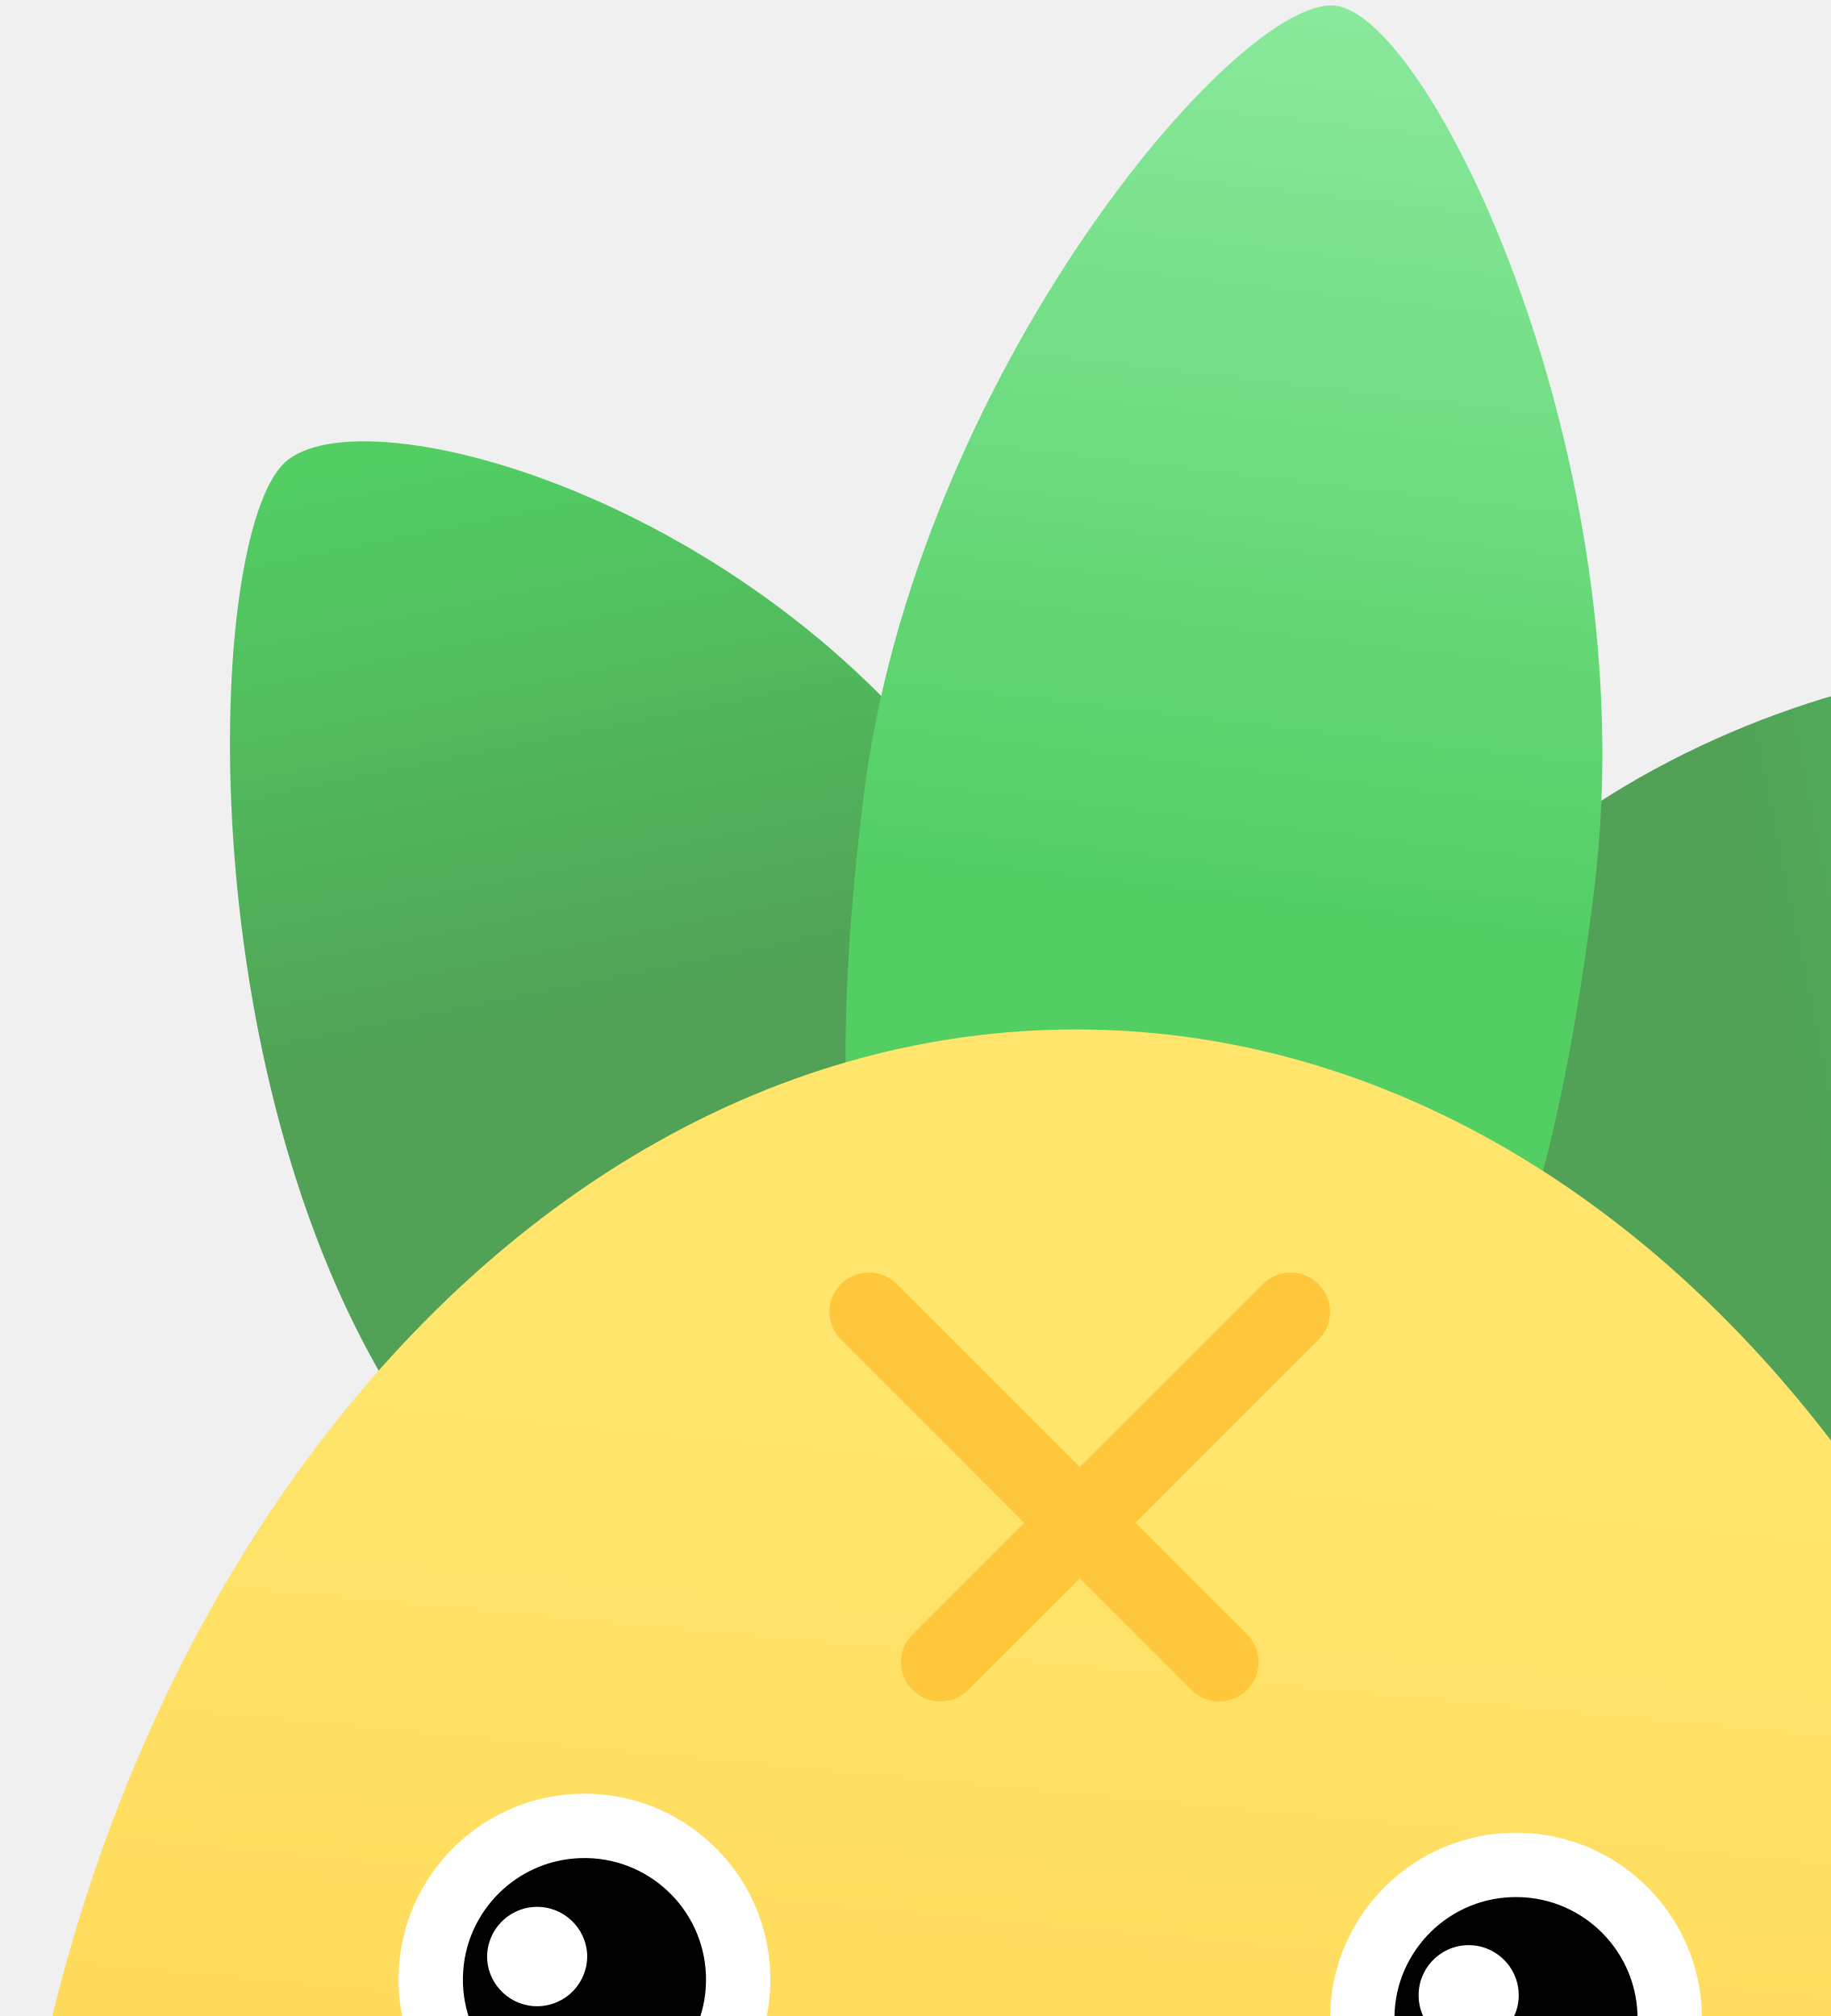
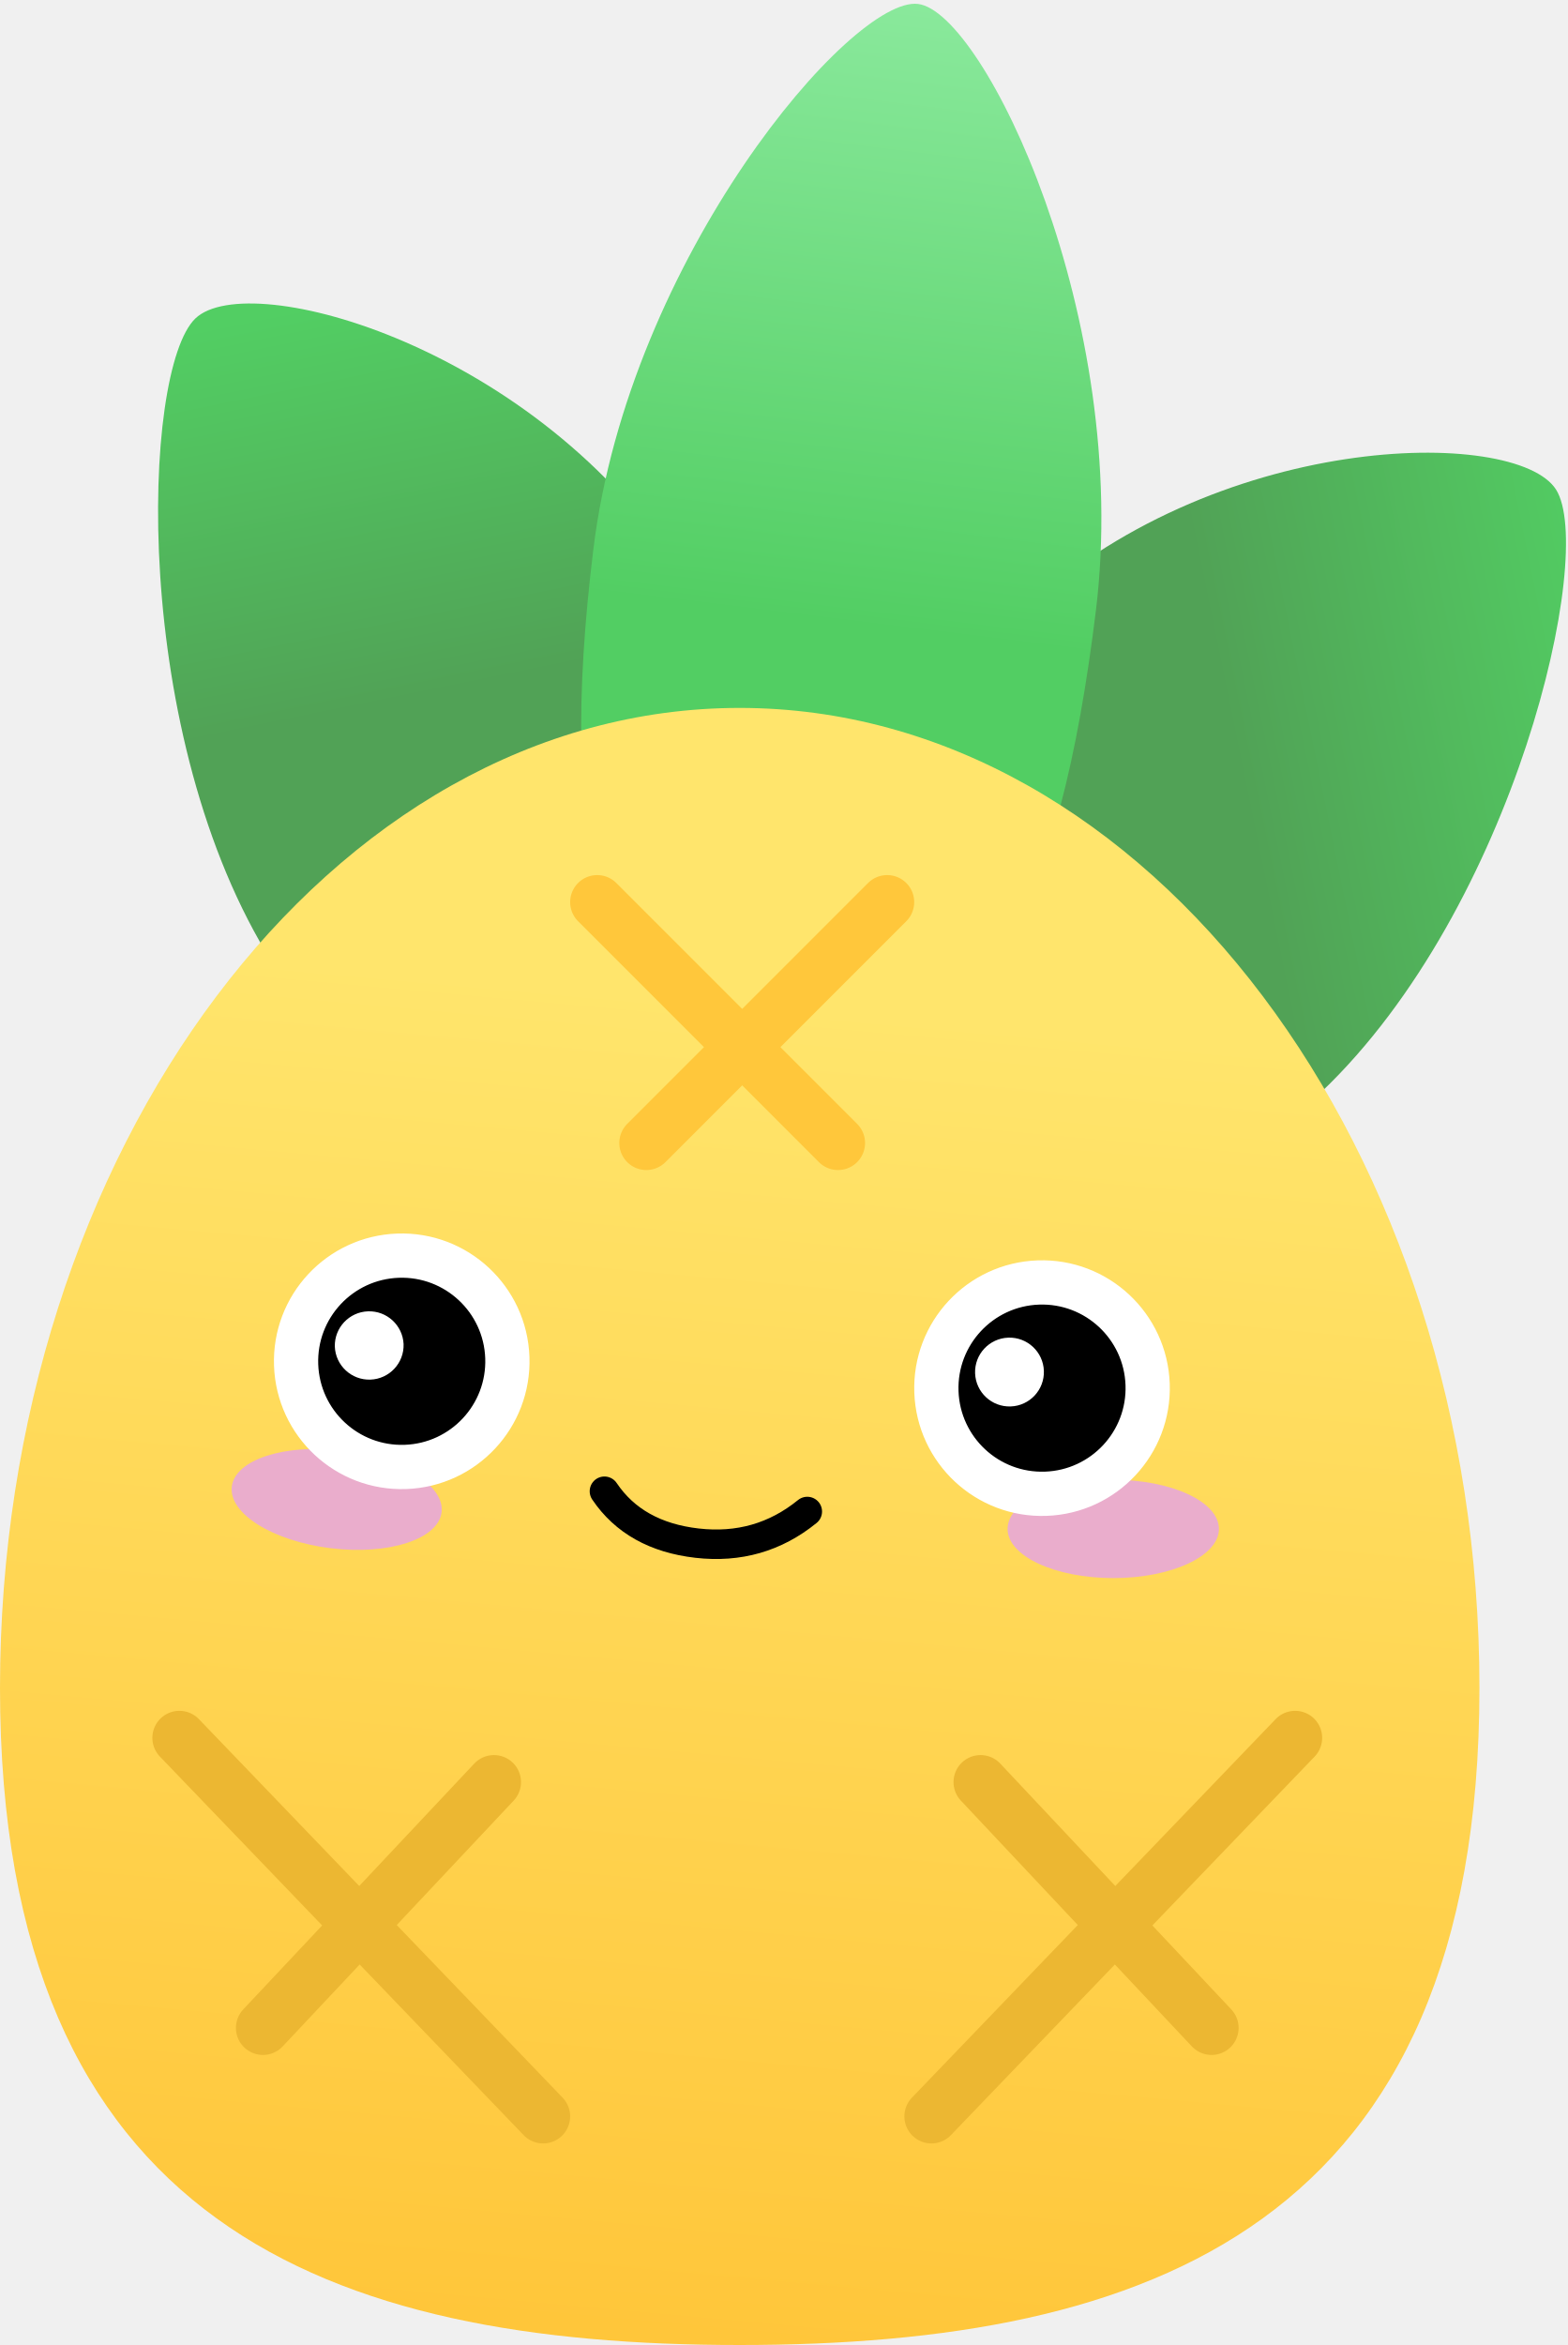
- <svg xmlns="http://www.w3.org/2000/svg" xmlns:xlink="http://www.w3.org/1999/xlink" viewBox="0 0 256 282">
+ <svg xmlns="http://www.w3.org/2000/svg" xmlns:xlink="http://www.w3.org/1999/xlink" viewBox="0 0 319 477">
  <linearGradient id="a">
    <stop offset="0" stop-color="#52ce63" />
    <stop offset="1" stop-color="#51a256" />
  </linearGradient>
  <linearGradient xlink:href="#a" id="b" x1="55.342%" x2="42.817%" y1="0%" y2="42.863%" />
  <linearGradient xlink:href="#a" id="c" x1="55.349%" x2="42.808%" y1="0%" y2="42.863%" />
  <linearGradient id="d" x1="50%" x2="50%" y1="0%" y2="58.811%">
    <stop offset="0" stop-color="#8ae99c" />
    <stop offset="1" stop-color="#52ce63" />
  </linearGradient>
  <linearGradient id="e" x1="51.378%" x2="44.585%" y1="17.473%" y2="100%">
    <stop offset="0" stop-color="#ffe56c" />
    <stop offset="1" stop-color="#ffc63a" />
  </linearGradient>
  <g fill="none" fill-rule="evenodd" transform="translate(-34 -24)">
    <path fill="url(#b)" d="M103.95 258.274c44.362-4.36 60.015-40.391 65.354-94.7s-30.933-103.45-46.02-101.967c-15.089 1.483-63.04 58.905-68.378 113.213-5.338 54.308 4.683 87.815 49.045 83.454z" transform="rotate(-38 137.962 147.099)" />
    <path fill="url(#c)" d="M275.877 258.274c44.361 4.36 53.167-29.265 47.828-83.573-5.338-54.309-52.073-111.611-67.161-113.094-15.088-1.483-52.575 47.54-47.236 101.848s22.207 90.458 66.569 94.819z" transform="rotate(52 240.026 189.003)" />
    <path fill="url(#d)" d="M188.37 216.876c39.942 0 50.953-38.252 50.953-97.898C239.323 59.33 201.955.876 188.37.876s-52.047 58.455-52.047 118.102c0 59.646 12.105 97.898 52.047 97.898z" transform="rotate(7 8.977 277.799)" />
    <path fill="url(#e)" d="M184.473 501C267.593 501 335 476.855 335 367.355S267.592 168 184.473 168C101.355 168 34 257.855 34 367.355S101.355 501 184.473 501z" />
    <ellipse cx="260.5" cy="335" fill="#eaadcc" rx="21.5" ry="10" />
    <ellipse cx="102.5" cy="329" fill="#eaadcc" rx="21.5" ry="10" transform="rotate(7 102.5 329)" />
    <path stroke="#000" stroke-linecap="round" stroke-linejoin="round" stroke-width="6" d="M198.248 331.459c-6.471 5.259-13.945 7.404-22.422 6.435-8.478-.969-14.761-4.487-18.85-10.556" />
    <path fill="#000" d="M114.983 279.418a21.435 21.435 0 0 1 15.414 5.762 21.431 21.431 0 0 1 6.824 14.974 21.433 21.433 0 0 1-5.763 15.414 21.434 21.434 0 0 1-14.975 6.824 21.43 21.43 0 0 1-15.413-5.763 21.434 21.434 0 0 1-6.823-14.975 21.432 21.432 0 0 1 5.762-15.413 21.431 21.431 0 0 1 14.974-6.823z" />
    <path fill="#fff" d="M116.112 297.39a7.001 7.001 0 0 0-13.992.488 7 7 0 0 0 13.992-.489z" />
    <path fill="#000" d="M245.253 284.875a21.433 21.433 0 0 1 15.414 5.762 21.432 21.432 0 0 1 6.824 14.974 21.433 21.433 0 0 1-5.763 15.414 21.432 21.432 0 0 1-14.974 6.824 21.433 21.433 0 0 1-15.413-5.763 21.433 21.433 0 0 1-6.824-14.975 21.432 21.432 0 0 1 5.763-15.412 21.433 21.433 0 0 1 14.973-6.824z" />
    <g fill="#fff">
-       <path fill-rule="nonzero" stroke="#fff" stroke-width="3" d="M134.223 300.259c.356 10.212-7.633 18.778-17.845 19.134-10.21.357-18.776-7.63-19.133-17.843-.356-10.211 7.631-18.777 17.842-19.134 10.212-.357 18.78 7.631 19.136 17.843zm5.996-.21c-.472-13.523-11.818-24.102-25.341-23.63-13.523.473-24.101 11.817-23.63 25.34.473 13.524 11.817 24.103 25.34 23.63 13.524-.471 24.103-11.816 23.631-25.34zM264.492 305.715c.357 10.213-7.63 18.779-17.843 19.135-10.21.357-18.777-7.63-19.134-17.843-.357-10.211 7.632-18.777 17.843-19.134 10.212-.357 18.778 7.631 19.134 17.842zm5.997-.209c-.472-13.523-11.817-24.102-25.34-23.63-13.523.473-24.103 11.817-23.63 25.34.472 13.524 11.817 24.103 25.34 23.63 13.524-.471 24.102-11.816 23.63-25.34z" />
+       <path fill-rule="nonzero" stroke="#fff" stroke-width="3" d="M134.223 300.259c.356 10.212-7.633 18.778-17.845 19.134-10.21.357-18.776-7.63-19.133-17.843-.356-10.211 7.631-18.777 17.842-19.134 10.212-.357 18.78 7.631 19.136 17.843zm5.996-.21c-.472-13.523-11.818-24.102-25.341-23.63-13.523.473-24.101 11.817-23.63 25.34.473 13.524 11.817 24.103 25.34 23.63 13.524-.471 24.103-11.816 23.631-25.34z" />
+       <path fill-rule="nonzero" stroke="#fff" stroke-width="3" d="M264.492 305.715c.357 10.213-7.63 18.779-17.843 19.135-10.21.357-18.777-7.63-19.134-17.843-.357-10.211 7.632-18.777 17.843-19.134 10.212-.357 18.778 7.631 19.134 17.842zm5.997-.209c-.472-13.523-11.817-24.102-25.34-23.63-13.523.473-24.103 11.817-23.63 25.34.472 13.524 11.817 24.103 25.34 23.63 13.524-.471 24.102-11.816 23.63-25.34z" />
      <path d="M246.381 302.846a7 7 0 1 0-13.992.49 7 7 0 0 0 13.992-.49z" />
    </g>
    <g stroke-linecap="round" stroke-width="11">
      <g stroke="#ecb732">
-         <path d="m70.5 377.5 74 77M134.5 386.5l-47 50" />
+         <path d="m70.5 377.5 74 77" />
+         <path d="m134.5 386.5-47 50" />
      </g>
      <g stroke="#ecb732">
-         <path d="m297.5 377.5-74 77M233.5 386.5l47 50" />
+         <path d="m297.5 377.5-74 77" />
+         <path d="m233.5 386.5 47 50" />
      </g>
      <g stroke="#ffc73b">
-         <path d="m214.5 207.5-49 49M204.5 256.5l-49-49" />
+         <path d="m214.5 207.5-49 49" />
+         <path d="m204.5 256.5-49-49" />
      </g>
    </g>
  </g>
</svg>
